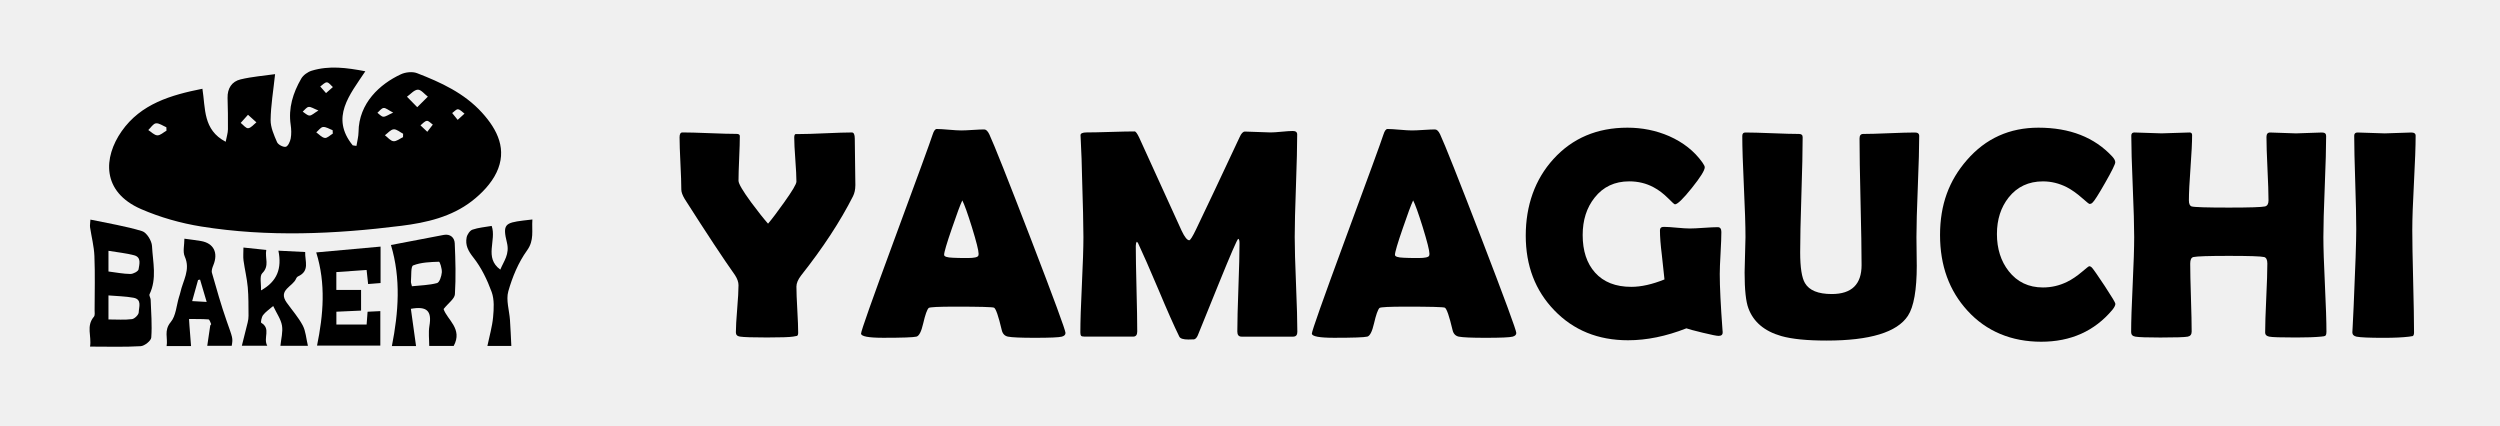
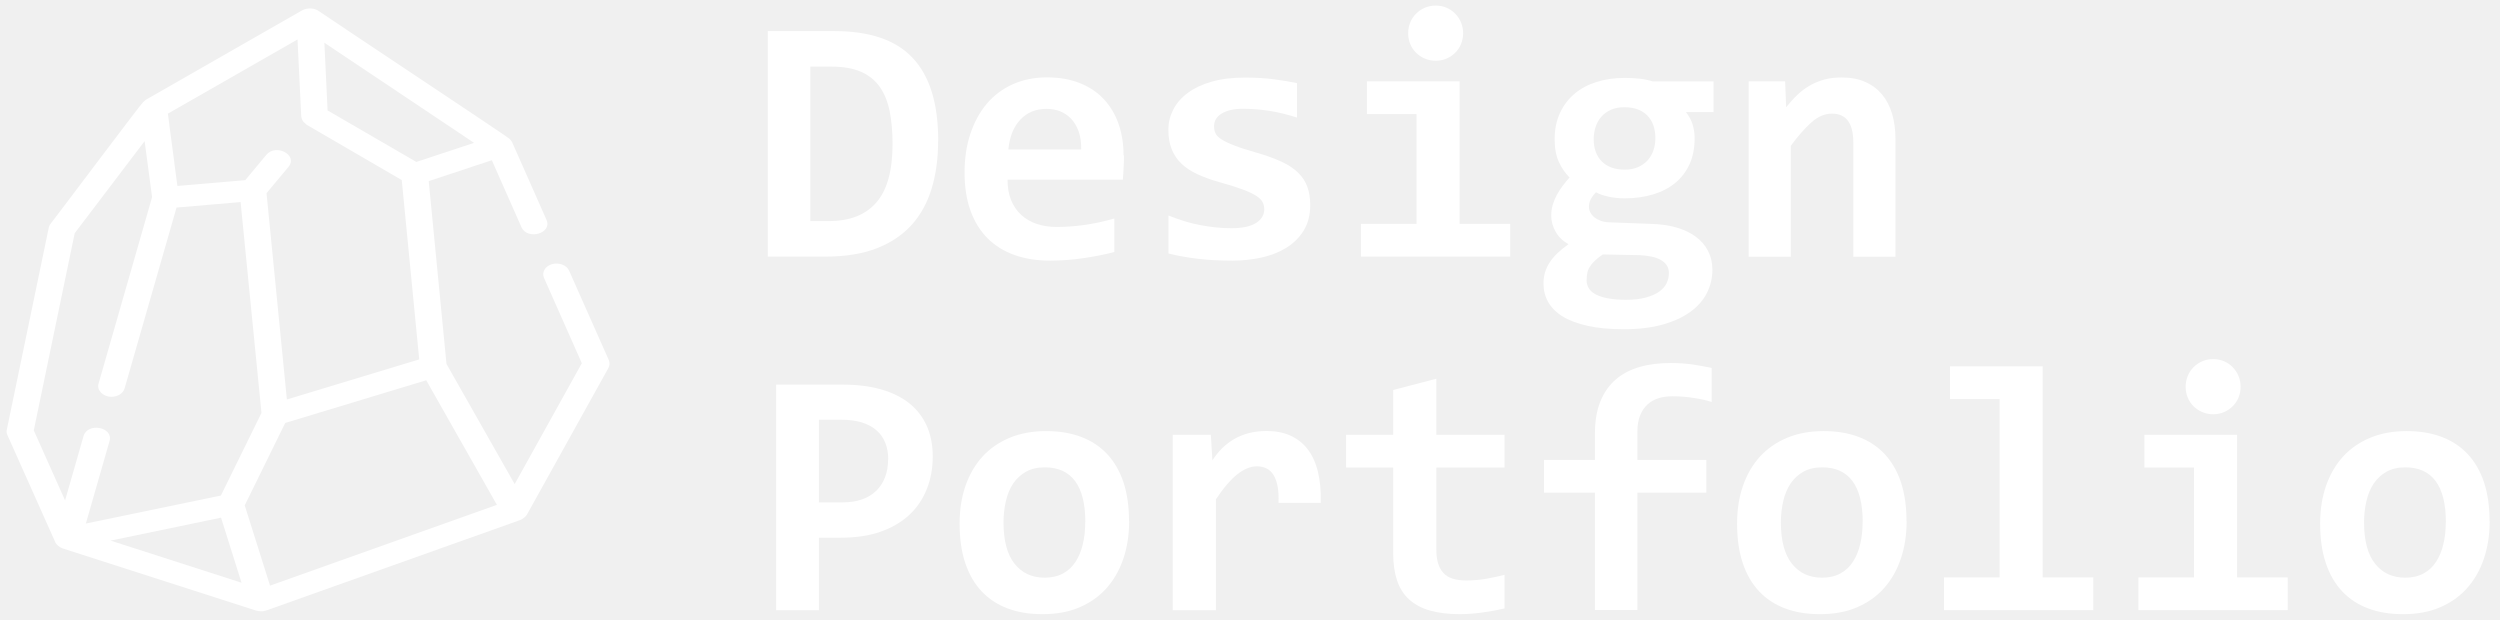
- <svg xmlns="http://www.w3.org/2000/svg" id="_レイヤー_1" data-name="レイヤー_1" viewBox="0 0 1140 194">
-   <path d="M102.91,64.64c.44-2.3,1.01-3.96,1.03-5.63.07-4.78-.05-9.57-.17-14.36-.11-4.32,1.93-7.5,5.93-8.45,5.24-1.26,10.69-1.66,15.74-2.39-.81,7.65-1.95,14.27-2.04,20.9-.04,3.38,1.54,6.89,2.93,10.11.5,1.15,2.77,2.35,3.96,2.12,1-.19,2.01-2.36,2.27-3.79.37-2.02.29-4.2-.01-6.25-1.13-7.65,1.08-14.56,4.79-21.01.93-1.63,2.97-3.09,4.8-3.65,7.93-2.42,15.89-1.38,24.45.26-7.2,10.83-16.03,21.12-5.75,33.78.57.08,1.13.16,1.7.25.33-2.11.93-4.22.95-6.33.12-13.21,9.79-21.91,19.32-26.33,2.11-.98,5.24-1.32,7.35-.51,10.91,4.21,21.54,9.11,29.62,17.99,7.16,7.88,11.6,16.97,6.61,27.36-2.39,5-6.73,9.52-11.19,12.97-9.34,7.22-20.69,9.85-32.2,11.29-30.39,3.81-60.86,5.18-91.22.32-9.34-1.5-18.75-4.17-27.41-7.93-18.19-7.91-17.22-23.65-8.88-35.54,8.76-12.49,22.44-16.49,36.81-19.35,1.44,9.02.21,18.71,10.6,24.17ZM190.26,48.89c2.02-2.01,3.43-3.41,4.84-4.82-1.53-1.14-3.1-3.24-4.57-3.18-1.69.07-3.31,2.06-4.95,3.21,1.33,1.36,2.65,2.71,4.68,4.78ZM183.78,62.54c.01-.52.02-1.03.04-1.55-1.45-.74-2.95-2.14-4.32-2.02-1.39.12-2.66,1.74-3.98,2.7,1.29.97,2.51,2.58,3.89,2.72,1.38.15,2.91-1.17,4.37-1.85ZM75.92,59.59c-.02-.52-.04-1.04-.06-1.56-1.59-.66-3.25-1.95-4.75-1.79-1.26.14-2.33,1.97-3.49,3.06,1.37.87,2.72,2.36,4.12,2.42,1.36.06,2.78-1.36,4.17-2.13ZM151.76,60.92c-.03-.52-.05-1.03-.08-1.55-1.46-.54-2.95-1.56-4.35-1.46-1.09.08-2.08,1.57-3.11,2.44,1.29.91,2.51,2.37,3.9,2.55,1.11.15,2.42-1.26,3.64-1.98ZM113.08,52.34c-1.4,1.56-2.36,2.63-3.32,3.7,1.14.88,2.37,2.54,3.41,2.43,1.33-.14,2.51-1.72,3.75-2.68-1.1-.99-2.19-1.97-3.84-3.46ZM145.21,50.39c-2.28-.89-3.46-1.78-4.49-1.63-.98.15-1.79,1.39-2.68,2.15,1.03.64,2.05,1.75,3.1,1.78.99.03,2.02-1.08,4.07-2.31ZM179.28,51.35c-2.25-1.16-3.38-2.23-4.37-2.11-1.01.12-1.88,1.41-2.81,2.19.89.64,1.77,1.75,2.69,1.79,1.07.05,2.18-.84,4.5-1.87ZM208.7,54.66c1.34-1.23,2.23-2.04,3.11-2.84-.98-.71-1.91-1.86-2.96-1.99-.8-.1-1.76,1.1-2.66,1.72.72.89,1.45,1.79,2.51,3.11ZM148.67,42.45c1.33-1.17,2.23-1.96,3.13-2.75-.91-.77-1.81-2.12-2.74-2.15-.99-.03-2.02,1.21-3.03,1.89.76.87,1.53,1.74,2.64,3.01ZM194.84,60.1c1.08-1.4,1.81-2.34,2.53-3.28-.92-.62-1.9-1.81-2.73-1.71-1.04.13-1.94,1.32-2.9,2.05.88.84,1.77,1.67,3.1,2.94Z" />
-   <path d="M41.25,100.14c8.22,1.74,16.05,2.96,23.55,5.26,2.08.64,4.4,4.39,4.52,6.82.36,7.3,2.32,14.8-1.13,21.96-.29.6.48,1.63.51,2.46.21,5.76.7,11.55.28,17.27-.11,1.49-3.07,3.84-4.83,3.95-7.43.44-14.91.19-23.09.19.79-4.71-1.88-9.36,1.76-13.63.55-.64.32-2,.32-3.03.02-8.21.24-16.44-.09-24.64-.17-4.39-1.33-8.73-1.98-13.11-.13-.86.07-1.76.16-3.5ZM49.46,145.67c3.91,0,7.36.28,10.73-.15,1.19-.15,3.04-1.99,3.07-3.09.05-2.35,1.62-5.92-2.39-6.66-3.63-.67-7.38-.71-11.41-1.06v10.95ZM49.46,123.8c3.5.44,6.75,1.1,9.99,1.13,1.31.01,3.6-1.21,3.74-2.13.34-2.25,1.42-5.5-2.07-6.41-3.68-.96-7.52-1.33-11.66-2.02v9.43Z" />
-   <path d="M202.28,140.92c1.57,4.87,8.87,9,4.6,16.84h-11.15c0-3-.42-6.14.08-9.12,1.16-6.77-1.01-9.16-8.45-7.82.76,5.48,1.54,11.03,2.36,16.98h-11.02c3.03-15.4,4.18-30.72-.43-46.08,8.85-1.7,16.45-3.18,24.07-4.6,3-.56,4.9,1.24,5.02,3.82.34,7.74.56,15.51.08,23.23-.13,2.06-2.92,3.95-5.16,6.75ZM187.84,130.53c3.9-.42,7.8-.47,11.45-1.45,1.13-.3,2.03-3.12,2.18-4.86.14-1.65-.88-4.89-1.3-4.87-3.98.14-8.15.26-11.77,1.68-1.13.44-.77,4.79-1.01,7.35-.05.54.22,1.11.45,2.15Z" />
-   <path d="M167.18,147.99c.16-2.08.28-3.69.44-5.84,1.83-.09,3.67-.18,5.81-.28v15.73h-28.86c2.87-14.06,4.09-28.16-.37-42.5,10.43-.94,19.73-1.78,29.34-2.65v16.62c-1.78.14-3.61.29-5.68.45-.24-2.23-.44-4.09-.69-6.41-4.62.32-9.02.63-13.8.96v8.13h11.28v9.43c-3.75.17-7.4.34-11.26.51v5.85h13.79Z" />
-   <path d="M111.03,112.88c3.83.4,6.91.73,10.39,1.09-.7,3.73,1.61,7.22-1.84,10.63-1.31,1.3-.42,4.82-.56,7.82,7.4-4.07,9.58-10.03,7.93-18.11,4.39.22,8.05.4,12.21.61-.16,4.16,2.24,8.62-3.25,11.12-.37.17-.73.6-.88.99-1.41,3.66-8.46,5.14-4.29,10.97,2.47,3.45,5.34,6.7,7.31,10.41,1.37,2.59,1.53,5.81,2.36,9.28h-12.54c.31-3.21,1.21-6.35.71-9.25-.5-2.89-2.42-5.53-4.01-8.91-1.88,1.64-3.5,2.7-4.61,4.15-.7.92-1.16,3.33-.82,3.53,4.55,2.7.74,6.86,2.73,10.45h-11.59c.94-3.73,1.84-7.16,2.66-10.61.24-1,.41-2.06.39-3.09-.05-4.32.04-8.67-.35-12.96-.37-4.09-1.37-8.11-1.93-12.18-.24-1.73-.04-3.52-.04-5.95Z" />
-   <path d="M84.09,108.84c2.82.39,5.18.66,7.52,1.06,5.84.99,8.01,5.34,5.67,11.04-.45,1.08-.93,2.46-.63,3.49,2.09,7.32,4.16,14.66,6.67,21.83,2.78,7.93,2.98,7.86,2.34,11.42h-11.15c.45-3.13.88-6.16,1.35-9.18.04-.26.48-.57.42-.72-.33-.77-.73-2.09-1.19-2.13-2.95-.22-5.92-.16-8.89-.18.06,1.01.11,2.02.19,3.03.23,3.02.47,6.04.73,9.32h-11.15c.67-3.65-1.36-7.07,1.89-10.96,2.38-2.84,2.58-7.51,3.75-11.36.22-.71.47-1.42.63-2.15,1.16-5.38,4.73-10.31,2.01-16.38-.99-2.22-.16-5.25-.16-8.14ZM94.24,137.68c-1.14-3.86-2.07-7.02-3.01-10.19-.3.06-.6.13-.91.19-.86,3.09-1.73,6.18-2.69,9.62,2.26.13,4.09.23,6.6.38Z" />
-   <path d="M242.77,100.09c-.36,5.08.94,9.42-2.44,14.11-3.94,5.47-6.69,12.1-8.54,18.63-1.13,3.98.46,8.71.76,13.11.26,3.83.41,7.66.62,11.81h-10.92c.95-4.59,2.21-8.82,2.6-13.13.35-3.8.61-8.01-.65-11.47-2.03-5.55-4.71-11.14-8.36-15.74-2.38-3.01-3.73-5.64-3.06-9.12.26-1.35,1.48-3.16,2.67-3.57,2.76-.95,5.78-1.17,8.76-1.7,2.29,6.65-3.58,14.44,3.93,19.92,1.6-3.92,4.33-6.99,3.02-12.3-2.03-8.25-.88-9.03,7.4-10.07,1.18-.15,2.36-.27,4.22-.49Z" />
+ <svg xmlns="http://www.w3.org/2000/svg" id="_レイヤー_1" data-name="レイヤー_1" viewBox="0 0 242 60">
+   <defs>
+     <style>
+       .cls-1 {
+         fill: #fff;
+       }
+     </style>
+   </defs>
+   <path class="cls-1" d="M5.34,52.48c.15.27.4.49.74.61,0,0,18.7,6.01,18.7,6.01.15.03.29.07.45.07.19.03.38-.04.55-.08,0,0,24.57-8.75,24.57-8.75.28-.12.51-.3.66-.53,0,0,7.88-14.18,7.88-14.18.14-.25.15-.52.04-.78l-3.84-8.65c-.24-.54-.98-.82-1.65-.63-.67.19-1.02.79-.78,1.33l3.66,8.26-6.5,11.7-6.6-11.63-1.72-17.7,6.11-2.02,2.87,6.49c.59,1.28,2.98.59,2.43-.7,0,0-3.33-7.52-3.33-7.52-.09-.16-.21-.32-.38-.43-.03-.09-18.23-12.17-18.3-12.25-.43-.34-1.15-.37-1.65-.1,0,0-15.12,8.65-15.12,8.65-.1.08-.19.16-.28.24-.1.01-8.89,11.73-8.96,11.78-.09.11-.14.24-.17.37L.66,41.59c-.04.18-.02.36.06.53l4.63,10.36h0ZM21.4,50.12l1.98,6.29-12.68-4.08s10.69-2.22,10.69-2.22ZM17.17,17.99l-.92-6.99,12.55-7.18.36,7.45c.04.22.11.45.32.62.07.07.14.13.21.19l9.2,5.35,1.69,17.36-12.81,3.88-1.97-19.97,2.13-2.55c.94-1.13-1.2-2.29-2.15-1.16,0,0-2.04,2.45-2.04,2.45l-6.56.56h0ZM40.31,15.68l-8.6-4.99-.31-6.55,14.49,9.69s-5.57,1.84-5.57,1.84ZM27.61,40.94l13.65-4.13,6.84,12.06-21.96,7.82-2.45-7.77s3.92-7.98,3.92-7.98ZM7.22,22.59l6.78-8.93.72,5.43-5.18,18.04c-.2.64.44,1.29,1.26,1.28.59,0,1.12-.33,1.26-.81l5.03-17.51,6.2-.53,2.02,20.41-3.93,8-13.07,2.71,2.3-8.01c.35-1.34-2.11-1.8-2.52-.47,0,0-1.79,6.24-1.79,6.24l-3.03-6.78,3.96-19.08h0Z" />
  <g>
-     <path d="M390.04,84.49c0,1.9-.36,3.56-1.06,4.98-5.8,11.46-13.69,23.51-23.69,36.16-1.42,1.86-2.12,3.54-2.12,5.04,0,2.35.13,5.86.4,10.55.26,4.69.4,8.18.4,10.48,0,.8-.18,1.28-.53,1.46-.09.04-.69.16-1.79.33-1.59.26-5.58.4-11.95.4s-10.5-.13-12.28-.4c-1.24-.18-1.86-.82-1.86-1.93,0-2.34.2-5.91.6-10.72.4-4.8.6-8.39.6-10.78,0-1.42-.53-2.94-1.59-4.58-5.36-7.56-13.01-19.15-22.96-34.77-1.02-1.72-1.53-3.14-1.53-4.25,0-2.65-.14-6.64-.4-11.94-.26-5.31-.4-9.29-.4-11.94,0-1.46.44-2.19,1.33-2.19,2.7,0,6.79.11,12.28.33,5.49.22,9.6.33,12.34.33,1.02,0,1.53.33,1.53,1,0,2.25-.1,5.65-.3,10.19-.2,4.54-.3,7.93-.3,10.18,0,1.33,1.95,4.65,5.84,9.95,3.1,4.16,5.64,7.37,7.63,9.62,1.81-2.12,4.22-5.31,7.23-9.55,3.8-5.31,5.71-8.51,5.71-9.62,0-2.21-.17-5.56-.5-10.05-.33-4.49-.5-7.84-.5-10.05,0-.93.2-1.46.6-1.59h1.66c2.65,0,6.65-.12,11.98-.36,5.33-.24,9.34-.37,12.04-.37.89,0,1.33.95,1.33,2.85,0,2.35.04,5.87.13,10.58.09,4.71.14,8.26.14,10.65Z" />
-     <path d="M485.86,151.85c0,.8-.55,1.35-1.66,1.66-1.33.35-5.44.53-12.34.53-6.33,0-10.4-.18-12.21-.53-1.51-.31-2.46-1.31-2.85-2.99-1.5-6.37-2.68-9.78-3.52-10.22-.71-.31-6.63-.47-17.78-.47-7.52,0-11.53.2-12.01.6-.75.71-1.59,3.08-2.52,7.1-.84,3.67-1.86,5.66-3.05,5.97-1.5.35-6.55.53-15.13.53-6.77,0-10.15-.64-10.15-1.92,0-1.15,5-15.28,15-42.4,10.84-29.33,16.72-45.45,17.65-48.37.53-1.68,1.15-2.52,1.86-2.52,1.2,0,3.04.11,5.54.33,2.5.22,4.37.33,5.61.33s2.95-.08,5.28-.23c2.32-.15,4.06-.23,5.21-.23.84,0,1.61.73,2.32,2.19,2.17,4.65,8.5,20.57,18.98,47.78,10.53,27.38,15.79,41.67,15.79,42.87ZM438.81,91.39c-.93,1.95-2.5,6.17-4.71,12.67-2.39,6.9-3.58,10.95-3.58,12.14,0,.8,1.33,1.24,3.98,1.33,1.37.09,3.63.13,6.77.13,2.92,0,4.53-.35,4.84-1.06.09-.22.13-.53.13-.93,0-1.46-1.02-5.48-3.05-12.08-1.99-6.37-3.45-10.44-4.38-12.21Z" />
-     <path d="M591.56,151.45c0,1.37-.64,2.06-1.92,2.06h-23.49c-1.29,0-1.93-.78-1.93-2.33,0-4.47.17-11.17.5-20.11.33-8.93.5-15.64.5-20.11,0-1.28-.2-1.97-.6-2.06-.49.27-3.45,7.1-8.89,20.5-3.18,7.88-6.37,15.73-9.55,23.56-.45,1.01-1,1.61-1.66,1.79-.22.04-1.1.07-2.65.07-2.3,0-3.67-.44-4.11-1.33-2.39-4.87-5.53-11.94-9.42-21.24-4.16-9.82-7.28-16.92-9.35-21.3-.09-.22-.29-.46-.6-.73-.31.4-.47,1.04-.47,1.93,0,4.34.11,10.84.33,19.51.22,8.67.33,15.17.33,19.51,0,1.55-.62,2.33-1.86,2.33h-22.16c-.88,0-1.42-.14-1.62-.43-.2-.29-.3-.78-.3-1.5,0-4.82.23-12.06.7-21.73.46-9.66.7-16.91.7-21.73,0-5.13-.22-14.75-.66-28.87-.04-3.67-.24-9.13-.6-16.39l-.06-1.13c-.05-.88.88-1.33,2.78-1.33,2.44,0,6.08-.08,10.95-.23,4.87-.15,8.51-.23,10.95-.23.49,0,1.17.93,2.06,2.79l19.38,42.53c1.37,2.88,2.52,4.31,3.45,4.31.48,0,1.53-1.66,3.12-4.98,4.47-9.29,11.08-23.29,19.84-42,.75-1.73,1.57-2.59,2.45-2.59,1.28,0,3.22.07,5.81.2,2.59.13,4.54.2,5.87.2,1.1,0,2.8-.11,5.08-.33,2.28-.22,3.97-.33,5.07-.33,1.33,0,1.99.53,1.99,1.59,0,5.22-.19,13.02-.56,23.39-.38,10.38-.57,18.17-.57,23.39,0,4.82.2,12.06.6,21.7.4,9.64.6,16.85.6,21.63Z" />
-     <path d="M691.43,151.85c0,.8-.55,1.35-1.66,1.66-1.33.35-5.44.53-12.34.53-6.33,0-10.4-.18-12.21-.53-1.5-.31-2.46-1.31-2.85-2.99-1.5-6.37-2.68-9.78-3.52-10.22-.71-.31-6.64-.47-17.78-.47-7.52,0-11.53.2-12.01.6-.75.71-1.59,3.08-2.52,7.1-.84,3.67-1.86,5.66-3.05,5.97-1.5.35-6.55.53-15.13.53-6.77,0-10.15-.64-10.15-1.92,0-1.15,5-15.28,14.99-42.4,10.84-29.33,16.72-45.45,17.65-48.37.53-1.68,1.15-2.52,1.86-2.52,1.2,0,3.04.11,5.54.33,2.5.22,4.37.33,5.61.33s2.95-.08,5.28-.23c2.32-.15,4.06-.23,5.21-.23.84,0,1.61.73,2.32,2.19,2.17,4.65,8.49,20.57,18.98,47.78,10.53,27.38,15.79,41.67,15.79,42.87ZM644.39,91.39c-.93,1.95-2.5,6.17-4.71,12.67-2.39,6.9-3.58,10.95-3.58,12.14,0,.8,1.33,1.24,3.98,1.33,1.37.09,3.63.13,6.77.13,2.92,0,4.53-.35,4.84-1.06.09-.22.13-.53.13-.93,0-1.46-1.02-5.48-3.05-12.08-1.99-6.37-3.45-10.44-4.38-12.21Z" />
-     <path d="M785.53,151.38c.09,1.19-.53,1.79-1.86,1.79-.84,0-3.26-.49-7.27-1.46s-6.47-1.64-7.4-1.99c-9.25,3.63-18.12,5.44-26.61,5.44-13.67,0-24.88-4.56-33.64-13.67-8.67-8.98-13.01-20.33-13.01-34.04s4.2-25.66,12.61-34.9c8.67-9.56,19.93-14.33,33.78-14.33,6.72,0,13.05,1.28,18.98,3.85,6.41,2.83,11.45,6.81,15.13,11.94.75,1.06,1.13,1.81,1.13,2.25,0,1.42-1.98,4.59-5.94,9.52-3.96,4.94-6.51,7.4-7.66,7.4-.26,0-1.28-.91-3.05-2.72-2.17-2.16-4.38-3.85-6.64-5.04-3.36-1.82-7.08-2.72-11.15-2.72-6.64,0-11.9,2.48-15.79,7.43-3.63,4.56-5.44,10.24-5.44,17.05,0,7.21,1.88,12.92,5.64,17.12,3.89,4.34,9.4,6.5,16.53,6.5,4.51,0,9.55-1.13,15.13-3.38-.14-1.46-.53-5.18-1.2-11.15-.58-4.6-.86-8.32-.86-11.15,0-.84.29-1.35.86-1.53.22-.09.57-.13,1.06-.13,1.28,0,3.22.12,5.81.37,2.59.24,4.55.36,5.87.36,1.42,0,3.54-.1,6.37-.3,2.83-.2,4.96-.3,6.37-.3,1.11,0,1.66.73,1.66,2.19,0,2.12-.12,5.33-.36,9.62-.25,4.29-.37,7.5-.37,9.62,0,5.71.42,14.25,1.26,25.61l.07.73Z" />
-     <path d="M874.05,120.93c0,11.28-1.35,18.98-4.05,23.09-4.95,7.52-17.32,11.28-37.09,11.28-8.94,0-15.82-.69-20.64-2.06-7.7-2.21-12.7-6.44-15-12.67-1.15-3.05-1.73-8.49-1.73-16.32,0-1.81.07-4.51.2-8.1.13-3.58.2-6.26.2-8.03,0-5.13-.24-12.83-.73-23.09-.48-10.26-.73-17.94-.73-23.02,0-1.06.46-1.59,1.39-1.59,2.7,0,6.78.11,12.24.33,5.46.22,9.54.33,12.24.33,1.11,0,1.66.49,1.66,1.46,0,5.84-.19,14.59-.57,26.24-.38,11.66-.56,20.41-.56,26.25,0,6.94.73,11.63,2.19,14.07,1.95,3.32,6.02,4.98,12.21,4.98,9.07,0,13.6-4.4,13.6-13.21,0-6.41-.16-16.04-.47-28.86-.31-12.83-.46-22.45-.46-28.87,0-1.37.55-2.06,1.66-2.06,2.61,0,6.55-.11,11.81-.33,5.27-.22,9.2-.33,11.81-.33,1.28,0,1.93.53,1.93,1.59,0,5.08-.21,12.76-.63,23.02-.42,10.26-.63,17.96-.63,23.09,0,1.42.02,3.55.07,6.4.04,2.85.07,4.99.07,6.41Z" />
-     <path d="M964.62,138.51c0,.71-.46,1.64-1.39,2.79-8.14,9.69-18.96,14.53-32.45,14.53s-25-4.71-33.58-14.13c-8.36-9.11-12.54-20.61-12.54-34.51s4.09-24.86,12.28-34.24c8.54-9.82,19.4-14.73,32.58-14.73,14.33,0,25.57,4.4,33.71,13.2.88.97,1.33,1.84,1.33,2.59,0,.84-1.54,3.96-4.62,9.36-3.07,5.4-5.01,8.43-5.81,9.09-.35.35-.79.53-1.33.53-.22,0-1.32-.88-3.32-2.65-2.39-2.12-4.73-3.78-7.03-4.98-3.5-1.77-7.12-2.65-10.88-2.65-6.5,0-11.7,2.43-15.6,7.3-3.58,4.51-5.37,10.08-5.37,16.72s1.79,12.37,5.37,16.92c3.89,4.95,9.09,7.43,15.6,7.43,3.85,0,7.5-.84,10.95-2.52,2.26-1.1,4.56-2.65,6.91-4.64,1.94-1.68,3.03-2.52,3.25-2.52.44,0,.88.24,1.32.73.71.79,2.63,3.56,5.77,8.3,3.23,4.91,4.84,7.61,4.84,8.09Z" />
-     <path d="M1060.84,151.45c0,.93-.2,1.5-.6,1.72-.18.13-.8.24-1.86.33-2.7.26-6.5.4-11.41.4-6.95,0-11.03-.13-12.24-.4-1.22-.27-1.82-.86-1.82-1.79,0-3.49.17-8.75.5-15.76.33-7.01.5-12.26.5-15.76,0-1.72-.49-2.72-1.46-2.98-1.51-.35-6.86-.53-16.06-.53s-14.64.18-16.19.53c-.98.22-1.46,1.22-1.46,2.98,0,3.45.11,8.62.33,15.5.22,6.88.33,12.04.33,15.49,0,1.33-.6,2.1-1.79,2.33-1.41.26-5.57.4-12.47.4-5.97,0-9.78-.13-11.42-.4-1.28-.22-1.92-.91-1.92-2.06,0-4.78.23-11.99.7-21.63.46-9.64.69-16.88.69-21.7,0-5.13-.22-12.84-.66-23.13-.44-10.29-.66-17.99-.66-23.12,0-.97.46-1.46,1.39-1.46,1.37,0,3.44.07,6.2.2,2.76.13,4.83.2,6.2.2s3.55-.07,6.4-.2c2.86-.13,4.99-.2,6.41-.2.75,0,1.13.4,1.13,1.2,0,3.32-.24,8.28-.73,14.9-.49,6.61-.73,11.58-.73,14.9,0,1.55.42,2.46,1.26,2.72,1.15.35,6.81.53,16.99.53,9.47,0,14.95-.18,16.46-.53,1.06-.27,1.59-1.17,1.59-2.72,0-3.18-.16-8-.47-14.43-.31-6.44-.46-11.27-.46-14.5,0-1.37.55-2.06,1.66-2.06,1.28,0,3.24.07,5.87.2s4.61.2,5.94.2,3.24-.07,5.87-.2c2.63-.13,4.61-.2,5.94-.2s1.93.53,1.93,1.59c0,5.08-.21,12.76-.63,23.02-.42,10.26-.63,17.96-.63,23.09,0,4.82.23,12.06.7,21.7.46,9.64.7,16.85.7,21.63Z" />
-     <path d="M1100,104.47c0,5.22.13,13.07.4,23.56.26,10.48.4,18.34.4,23.56,0,.89-.2,1.44-.6,1.66-.09.04-.66.13-1.72.27-2.88.35-6.73.53-11.55.53-6.46,0-10.58-.18-12.34-.53-1.29-.27-1.93-.95-1.93-2.06,0,.71.2-3.19.6-11.68.8-17.92,1.19-29.68,1.19-35.3,0-4.73-.15-11.83-.46-21.3-.31-9.47-.47-16.57-.47-21.3,0-.97.51-1.46,1.53-1.46,1.37,0,3.44.07,6.2.2,2.77.13,4.84.2,6.2.2s3.4-.07,6.08-.2c2.67-.13,4.7-.2,6.07-.2,1.28,0,1.93.49,1.93,1.46,0,4.74-.26,11.84-.76,21.3-.51,9.47-.76,16.57-.76,21.3Z" />
+     <path class="cls-1" d="M90.81,13.65c0,1.69-.21,3.23-.63,4.61-.42,1.38-1.07,2.56-1.95,3.53-.89.97-2.02,1.73-3.4,2.26-1.38.53-3.04.79-4.96.79h-5.55V3.01h6.47c1.67,0,3.13.21,4.39.63s2.3,1.06,3.13,1.93,1.46,1.97,1.88,3.31.63,2.93.63,4.78ZM86.4,13.92c0-1.18-.1-2.23-.28-3.16-.19-.92-.51-1.71-.96-2.35-.45-.64-1.06-1.13-1.81-1.46-.76-.33-1.7-.5-2.82-.5h-2.09v14.95h1.8c2.02,0,3.55-.6,4.59-1.8,1.05-1.2,1.57-3.1,1.57-5.68Z" />
+     <path class="cls-1" d="M108.8,15.05c0,.28,0,.64-.03,1.09-.02.45-.04.86-.08,1.25h-11.16c0,.75.11,1.4.34,1.97.23.57.55,1.04.97,1.43s.92.68,1.5.88,1.23.3,1.95.3c.82,0,1.71-.06,2.65-.19.94-.13,1.92-.34,2.93-.63v3.24c-.43.12-.91.23-1.42.33-.51.1-1.04.19-1.57.27-.53.08-1.08.14-1.62.18-.55.04-1.08.06-1.59.06-1.29,0-2.45-.18-3.48-.55-1.03-.37-1.89-.91-2.61-1.63-.71-.72-1.26-1.61-1.64-2.67-.38-1.06-.57-2.28-.57-3.68s.19-2.64.57-3.77c.38-1.13.91-2.1,1.6-2.91.69-.81,1.53-1.43,2.51-1.87.99-.44,2.09-.66,3.3-.66s2.27.19,3.19.56c.92.37,1.7.89,2.32,1.56.62.67,1.1,1.47,1.42,2.39.32.92.48,1.94.48,3.04ZM104.66,14.47c.01-.67-.07-1.25-.25-1.75-.18-.5-.42-.9-.73-1.23-.31-.32-.66-.56-1.07-.72-.41-.16-.84-.23-1.31-.23-1.03,0-1.87.34-2.52,1.03-.66.69-1.05,1.65-1.17,2.9h7.05Z" />
+     <path class="cls-1" d="M126.83,19.85c0,.97-.22,1.8-.64,2.48-.43.69-1,1.24-1.7,1.67-.71.43-1.51.74-2.41.94-.9.19-1.81.29-2.75.29-1.25,0-2.37-.06-3.38-.18s-1.95-.29-2.84-.51v-3.68c1.05.43,2.09.75,3.13.94,1.04.2,2.02.29,2.95.29,1.07,0,1.87-.17,2.4-.51.53-.34.79-.78.79-1.33,0-.26-.06-.49-.17-.7-.11-.21-.32-.41-.63-.61-.31-.19-.74-.4-1.29-.6-.56-.21-1.29-.44-2.19-.69-.84-.23-1.57-.5-2.2-.79-.63-.3-1.15-.64-1.56-1.04-.41-.4-.72-.87-.93-1.4-.21-.53-.31-1.15-.31-1.86s.16-1.34.47-1.95c.31-.61.78-1.15,1.4-1.61.62-.46,1.39-.83,2.31-1.09.92-.27,2.01-.4,3.24-.4,1.07,0,2.02.06,2.84.17.82.11,1.55.23,2.19.37v3.33c-.97-.31-1.88-.53-2.73-.66-.85-.13-1.7-.19-2.53-.19s-1.51.15-2.01.45c-.51.3-.76.72-.76,1.25,0,.26.05.48.15.69s.3.4.59.58c.29.19.71.39,1.24.59.53.21,1.23.43,2.1.68.98.28,1.8.58,2.47.89s1.21.68,1.61,1.08c.41.4.7.86.88,1.37.18.51.27,1.1.27,1.75Z" />
+     <path class="cls-1" d="M137.12,11.04h-4.8v-3.17h8.97v13.8h4.9v3.17h-14.45v-3.17h5.38v-10.63ZM141.63,3.22c0,.37-.07.71-.2,1.04-.13.32-.32.6-.56.84-.24.24-.52.43-.84.57-.32.14-.67.21-1.05.21s-.73-.07-1.06-.21c-.33-.14-.61-.33-.85-.57-.24-.24-.43-.52-.56-.84-.13-.32-.2-.67-.2-1.04s.07-.71.2-1.04c.13-.32.32-.61.56-.85.24-.24.52-.44.85-.58.33-.14.68-.21,1.06-.21s.73.07,1.05.21c.32.14.6.33.84.58.24.25.43.53.56.85.13.32.2.67.2,1.04Z" />
+     <path class="cls-1" d="M163.19,10.84c.31.39.53.8.66,1.23.13.43.19.87.19,1.31,0,.95-.16,1.78-.49,2.51-.33.72-.79,1.33-1.39,1.82-.6.49-1.31.86-2.14,1.11-.83.25-1.75.38-2.75.38-.59,0-1.14-.06-1.64-.18s-.88-.25-1.14-.41c-.19.19-.35.4-.48.63-.13.23-.2.49-.2.78,0,.18.04.36.13.53.09.18.22.34.39.48.17.14.38.25.62.34.24.09.51.14.81.15l4.03.15c.9.02,1.72.14,2.45.34.73.21,1.36.5,1.88.88.52.38.93.84,1.21,1.38.28.54.43,1.16.43,1.85,0,.79-.18,1.54-.53,2.24-.36.7-.89,1.31-1.61,1.83s-1.61.93-2.68,1.23-2.31.45-3.73.45-2.55-.11-3.53-.33-1.79-.52-2.42-.91c-.63-.39-1.09-.86-1.4-1.4-.3-.54-.45-1.13-.45-1.78,0-.39.05-.75.15-1.09s.25-.65.45-.96c.2-.31.45-.6.75-.89.3-.29.66-.58,1.07-.87-.55-.31-.96-.71-1.24-1.2-.28-.49-.43-1.01-.43-1.57,0-.38.05-.73.15-1.06.1-.33.23-.64.39-.94.16-.3.35-.59.56-.87.21-.28.43-.55.67-.82-.41-.41-.76-.91-1.03-1.5-.27-.58-.41-1.32-.41-2.2,0-.95.17-1.79.51-2.53.34-.74.81-1.36,1.41-1.87.6-.51,1.32-.89,2.15-1.15.83-.26,1.73-.39,2.72-.39.5,0,.98.03,1.45.08.46.05.88.14,1.26.26h5.88v2.97h-2.67ZM153.58,27.1c0,.66.33,1.14.99,1.45.66.31,1.6.47,2.8.47.77,0,1.42-.07,1.95-.22.53-.15.96-.33,1.29-.57s.57-.51.72-.82c.14-.31.22-.63.22-.97,0-.3-.07-.55-.21-.76-.14-.21-.33-.38-.58-.52-.25-.14-.55-.25-.89-.32-.34-.07-.72-.12-1.13-.14l-3.59-.07c-.32.22-.59.43-.79.63-.21.2-.37.4-.48.59-.12.19-.2.39-.23.59-.04.2-.06.41-.06.63ZM154.27,13.48c0,.9.26,1.62.79,2.15.53.53,1.27.79,2.21.79.5,0,.94-.08,1.31-.25.37-.17.68-.39.93-.67.24-.28.43-.6.55-.97.12-.37.18-.75.18-1.15,0-.95-.27-1.68-.79-2.21-.53-.53-1.27-.79-2.21-.79-.5,0-.94.08-1.31.25-.37.17-.68.39-.93.68-.25.28-.43.62-.55.99-.12.38-.18.77-.18,1.19Z" />
+     <path class="cls-1" d="M179.4,24.85v-11.06c0-1.86-.69-2.79-2.07-2.79-.69,0-1.35.28-1.98.84-.63.56-1.29,1.31-2,2.27v10.74h-4.08V7.87h3.53l.1,2.51c.34-.43.7-.83,1.08-1.19.37-.36.78-.66,1.21-.91s.9-.44,1.4-.58,1.06-.2,1.69-.2c.87,0,1.63.14,2.27.43.65.28,1.19.69,1.62,1.2s.76,1.14.98,1.87c.22.73.33,1.55.33,2.45v11.4h-4.08Z" />
+     <path class="cls-1" d="M90.29,44.18c0,1.14-.19,2.19-.57,3.15-.38.96-.94,1.8-1.69,2.5-.75.7-1.68,1.25-2.79,1.64-1.11.39-2.41.58-3.88.58h-2.09v7.02h-4.14v-21.84h6.4c1.41,0,2.67.15,3.75.46,1.09.31,2,.76,2.74,1.35.74.59,1.3,1.32,1.69,2.18.38.86.58,1.85.58,2.97ZM85.98,44.46c0-.58-.09-1.1-.28-1.58-.18-.47-.46-.88-.84-1.21-.37-.33-.84-.59-1.41-.77-.57-.18-1.24-.27-2.02-.27h-2.16v8h2.29c.71,0,1.34-.1,1.89-.29.55-.19,1-.48,1.38-.84.37-.37.66-.81.85-1.32.19-.51.29-1.09.29-1.72Z" />
+     <path class="cls-1" d="M109.3,50.44c0,1.34-.19,2.56-.57,3.67-.38,1.11-.93,2.06-1.64,2.85-.71.79-1.59,1.4-2.62,1.84s-2.22.65-3.54.65-2.38-.18-3.38-.55c-.99-.37-1.83-.92-2.52-1.65-.69-.73-1.22-1.64-1.59-2.74-.37-1.1-.55-2.37-.55-3.83,0-1.35.19-2.57.58-3.68s.94-2.04,1.65-2.82c.72-.78,1.6-1.38,2.63-1.81,1.04-.43,2.21-.64,3.51-.64s2.4.19,3.39.56c.99.37,1.83.93,2.52,1.66.69.74,1.22,1.65,1.58,2.73.36,1.09.54,2.34.54,3.77ZM105.06,50.54c0-1.76-.33-3.08-.99-3.97-.66-.89-1.64-1.33-2.93-1.33-.71,0-1.32.14-1.82.42-.5.28-.91.66-1.24,1.14-.32.48-.56,1.05-.71,1.7-.15.65-.23,1.34-.23,2.07,0,1.77.36,3.11,1.07,4,.71.9,1.69,1.35,2.92,1.35.68,0,1.27-.14,1.77-.41.5-.27.91-.65,1.22-1.14.31-.48.55-1.05.7-1.71.16-.66.23-1.36.23-2.12Z" />
+     <path class="cls-1" d="M123.76,48.69c.02-.63,0-1.17-.09-1.62-.08-.44-.22-.81-.4-1.1-.18-.29-.41-.5-.68-.63s-.57-.2-.92-.2c-.6,0-1.22.25-1.86.74-.64.5-1.35,1.31-2.11,2.45v10.74h-4.18v-16.98h3.69l.15,2.47c.28-.43.59-.82.94-1.17.35-.34.74-.64,1.17-.89.43-.25.9-.44,1.43-.58.52-.13,1.1-.2,1.72-.2.86,0,1.62.15,2.28.44.66.3,1.22.73,1.67,1.31.45.58.79,1.31,1,2.18.22.88.31,1.89.28,3.03h-4.09Z" />
+     <path class="cls-1" d="M145.64,58.9c-.74.17-1.48.3-2.22.4-.75.1-1.45.15-2.12.15-1.11,0-2.07-.12-2.88-.35-.81-.23-1.48-.59-2.01-1.07-.53-.48-.92-1.09-1.17-1.83-.25-.74-.38-1.62-.38-2.65v-8.29h-4.56v-3.17h4.56v-4.34l4.18-1.09v5.43h6.6v3.17h-6.6v7.99c0,.97.22,1.7.67,2.2.44.5,1.19.74,2.24.74.67,0,1.32-.06,1.95-.17.63-.11,1.21-.24,1.74-.38v3.26Z" />
+     <path class="cls-1" d="M165.69,38.91c-.49-.16-1.07-.29-1.75-.39-.67-.11-1.36-.16-2.06-.16-.48,0-.93.06-1.34.19-.41.13-.77.33-1.07.61-.3.28-.54.63-.71,1.06-.17.43-.26.95-.26,1.56v2.74h6.67v3.17h-6.67v11.36h-4.11v-11.36h-4.93v-3.17h4.93v-2.57c0-1.2.18-2.24.53-3.1.35-.86.85-1.57,1.49-2.12.64-.55,1.41-.95,2.31-1.21.9-.26,1.91-.38,3.02-.38.74,0,1.43.05,2.1.14.66.1,1.28.21,1.85.34v3.29Z" />
+     <path class="cls-1" d="M184.56,50.44c0,1.34-.19,2.56-.57,3.67-.38,1.11-.93,2.06-1.64,2.85-.71.79-1.59,1.4-2.62,1.84s-2.22.65-3.54.65-2.38-.18-3.38-.55c-.99-.37-1.83-.92-2.52-1.65-.69-.73-1.22-1.64-1.59-2.74-.37-1.1-.55-2.37-.55-3.83,0-1.35.19-2.57.58-3.68s.94-2.04,1.65-2.82c.72-.78,1.6-1.38,2.63-1.81,1.04-.43,2.21-.64,3.51-.64s2.4.19,3.39.56c.99.37,1.83.93,2.52,1.66.69.74,1.22,1.65,1.58,2.73.36,1.09.54,2.34.54,3.77ZM180.31,50.54c0-1.76-.33-3.08-.99-3.97-.66-.89-1.64-1.33-2.93-1.33-.71,0-1.32.14-1.82.42-.5.28-.91.66-1.24,1.14-.32.48-.56,1.05-.71,1.7-.15.65-.23,1.34-.23,2.07,0,1.77.36,3.11,1.07,4,.71.9,1.69,1.35,2.92,1.35.68,0,1.27-.14,1.77-.41.5-.27.91-.65,1.22-1.14.31-.48.55-1.05.7-1.71.16-.66.23-1.36.23-2.12Z" />
+     <path class="cls-1" d="M193.56,38.63h-4.8v-3.17h8.97v20.43h4.9v3.17h-14.45v-3.17h5.38v-17.26Z" />
+     <path class="cls-1" d="M212.38,45.26h-4.8v-3.17h8.97v13.8h4.9v3.17h-14.45v-3.17h5.38v-10.63ZM216.89,37.44c0,.37-.07.71-.2,1.04-.13.32-.32.6-.56.84s-.52.43-.84.57c-.32.14-.67.21-1.05.21s-.73-.07-1.06-.21c-.33-.14-.61-.33-.85-.57-.24-.24-.43-.52-.56-.84-.13-.32-.2-.67-.2-1.04s.07-.71.2-1.04c.13-.32.32-.61.56-.85.24-.24.52-.44.85-.58.33-.14.68-.21,1.06-.21s.73.07,1.05.21c.32.14.6.33.84.58.24.25.43.53.56.85.13.32.2.67.2,1.04Z" />
+     <path class="cls-1" d="M241,50.44c0,1.34-.19,2.56-.57,3.67-.38,1.11-.93,2.06-1.64,2.85-.71.79-1.59,1.4-2.62,1.84s-2.22.65-3.54.65-2.38-.18-3.38-.55c-.99-.37-1.83-.92-2.52-1.65-.69-.73-1.22-1.64-1.59-2.74-.37-1.1-.55-2.37-.55-3.83,0-1.35.19-2.57.58-3.68s.94-2.04,1.65-2.82c.72-.78,1.6-1.38,2.63-1.81,1.04-.43,2.21-.64,3.51-.64s2.4.19,3.39.56c.99.37,1.83.93,2.52,1.66.69.74,1.22,1.65,1.58,2.73.36,1.09.54,2.34.54,3.77ZM236.76,50.54c0-1.76-.33-3.08-.99-3.97-.66-.89-1.64-1.33-2.93-1.33-.71,0-1.32.14-1.82.42-.5.28-.91.66-1.24,1.14-.32.48-.56,1.05-.71,1.7-.15.65-.23,1.34-.23,2.07,0,1.77.36,3.11,1.07,4,.71.9,1.69,1.35,2.92,1.35.68,0,1.27-.14,1.77-.41.5-.27.91-.65,1.22-1.14.31-.48.55-1.05.7-1.71.16-.66.23-1.36.23-2.12Z" />
  </g>
</svg>
